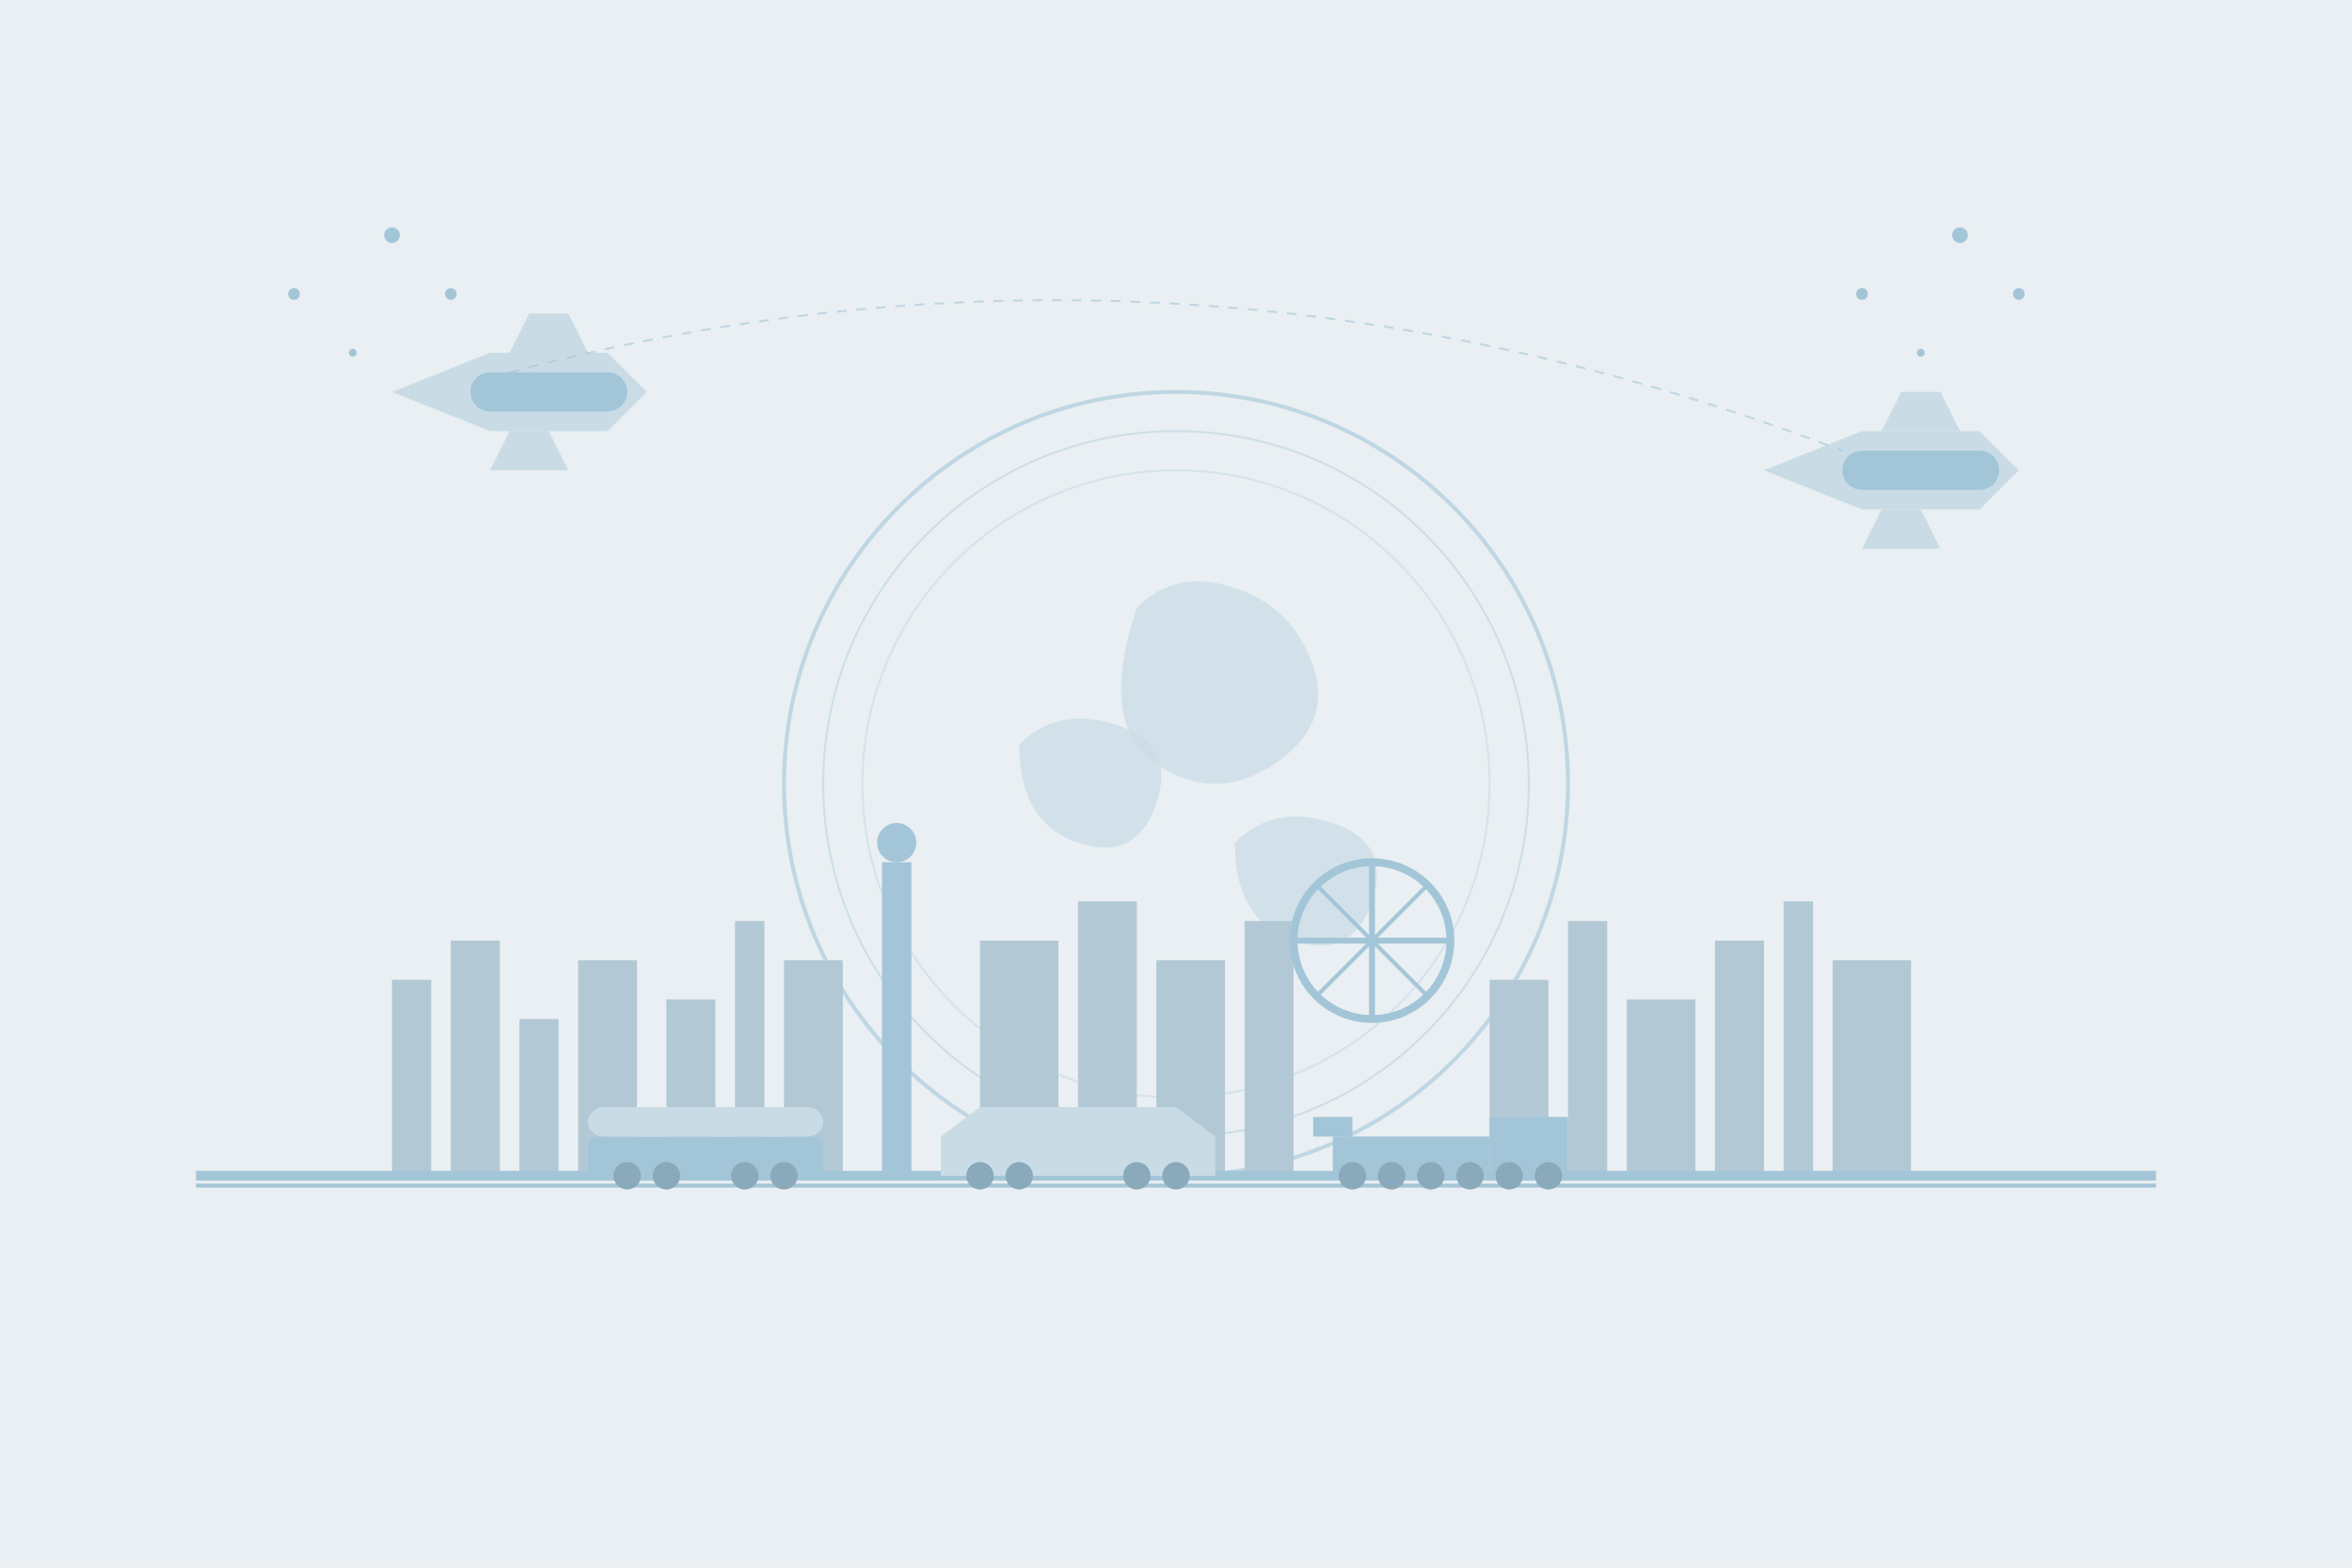
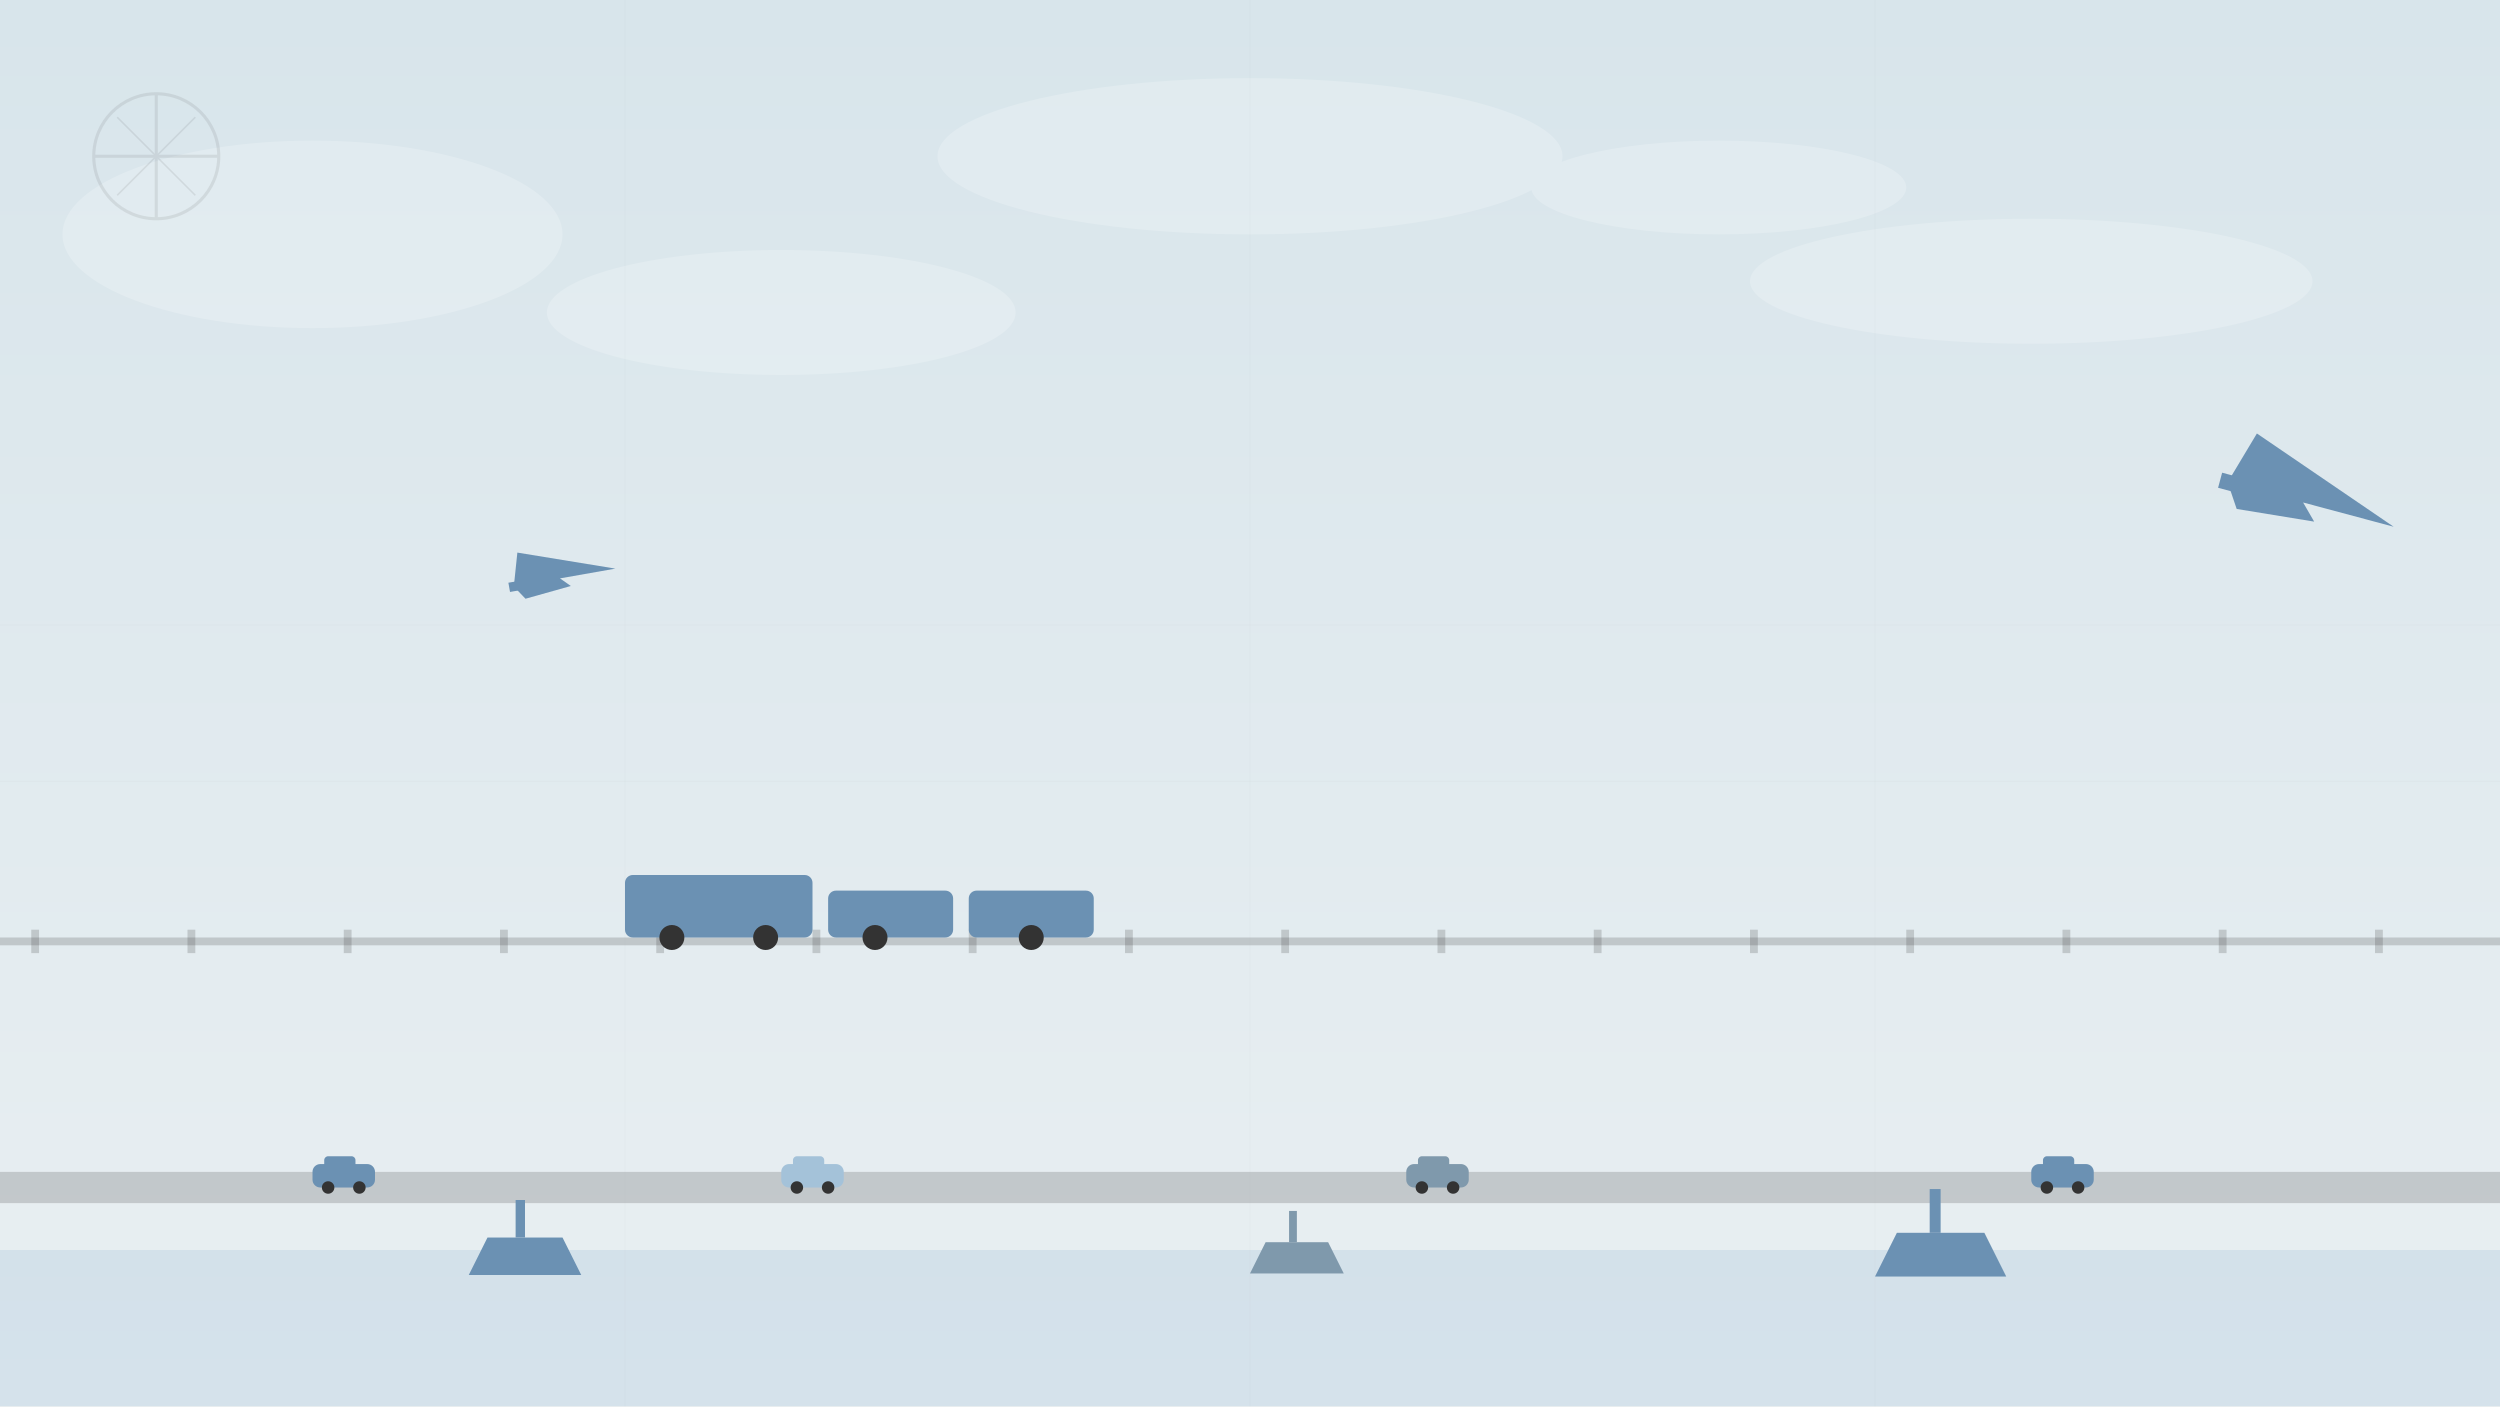
- <svg xmlns="http://www.w3.org/2000/svg" viewBox="0 0 1200 800" width="1200" height="800">
-   <rect width="1200" height="800" fill="#E9EFF2" />
-   <circle cx="600" cy="400" r="200" fill="none" stroke="#A3C5D8" stroke-width="2" opacity="0.6" />
-   <circle cx="600" cy="400" r="180" fill="none" stroke="#A3C5D8" stroke-width="1" opacity="0.4" />
-   <circle cx="600" cy="400" r="160" fill="none" stroke="#A3C5D8" stroke-width="1" opacity="0.3" />
-   <path d="M580,310 Q600,290 630,300 Q660,310 670,340 Q680,370 650,390 Q620,410 590,390 Q560,370 580,310" fill="#C9DCE6" opacity="0.7" />
-   <path d="M520,380 Q540,360 570,370 Q600,380 590,410 Q580,440 550,430 Q520,420 520,380" fill="#C9DCE6" opacity="0.7" />
-   <path d="M630,430 Q650,410 680,420 Q710,430 700,460 Q690,490 660,480 Q630,470 630,430" fill="#C9DCE6" opacity="0.7" />
-   <rect x="200" y="500" width="20" height="100" fill="#B3C8D5" />
-   <rect x="230" y="480" width="25" height="120" fill="#B3C8D5" />
-   <rect x="265" y="520" width="20" height="80" fill="#B3C8D5" />
-   <rect x="295" y="490" width="30" height="110" fill="#B3C8D5" />
-   <rect x="340" y="510" width="25" height="90" fill="#B3C8D5" />
-   <rect x="375" y="470" width="15" height="130" fill="#B3C8D5" />
-   <rect x="400" y="490" width="30" height="110" fill="#B3C8D5" />
-   <rect x="450" y="440" width="15" height="160" fill="#A3C5D8" />
-   <circle cx="457.5" cy="430" r="10" fill="#A3C5D8" />
-   <rect x="500" y="480" width="40" height="120" fill="#B3C8D5" />
-   <rect x="550" y="460" width="30" height="140" fill="#B3C8D5" />
-   <rect x="590" y="490" width="35" height="110" fill="#B3C8D5" />
-   <rect x="635" y="470" width="25" height="130" fill="#B3C8D5" />
-   <circle cx="700" cy="480" r="40" fill="none" stroke="#A3C5D8" stroke-width="4" />
-   <line x1="700" y1="440" x2="700" y2="520" stroke="#A3C5D8" stroke-width="3" />
-   <line x1="660" y1="480" x2="740" y2="480" stroke="#A3C5D8" stroke-width="3" />
-   <line x1="672" y1="452" x2="728" y2="508" stroke="#A3C5D8" stroke-width="2" />
-   <line x1="672" y1="508" x2="728" y2="452" stroke="#A3C5D8" stroke-width="2" />
-   <rect x="760" y="500" width="30" height="100" fill="#B3C8D5" />
-   <rect x="800" y="470" width="20" height="130" fill="#B3C8D5" />
-   <rect x="830" y="510" width="35" height="90" fill="#B3C8D5" />
-   <rect x="875" y="480" width="25" height="120" fill="#B3C8D5" />
-   <rect x="910" y="460" width="15" height="140" fill="#B3C8D5" />
-   <rect x="935" y="490" width="40" height="110" fill="#B3C8D5" />
-   <line x1="100" y1="600" x2="1100" y2="600" stroke="#A3C5D8" stroke-width="5" />
-   <line x1="100" y1="605" x2="1100" y2="605" stroke="#A3C5D8" stroke-width="2" />
-   <rect x="300" y="580" width="120" height="20" rx="5" fill="#A3C5D8" />
-   <rect x="300" y="565" width="120" height="15" rx="8" fill="#C9DCE6" />
-   <circle cx="320" cy="600" r="7" fill="#8AA9BB" />
-   <circle cx="340" cy="600" r="7" fill="#8AA9BB" />
-   <circle cx="380" cy="600" r="7" fill="#8AA9BB" />
-   <circle cx="400" cy="600" r="7" fill="#8AA9BB" />
-   <path d="M480,580 L500,565 L600,565 L620,580 L620,600 L480,600 Z" fill="#C9DCE6" />
-   <circle cx="500" cy="600" r="7" fill="#8AA9BB" />
-   <circle cx="520" cy="600" r="7" fill="#8AA9BB" />
-   <circle cx="580" cy="600" r="7" fill="#8AA9BB" />
-   <circle cx="600" cy="600" r="7" fill="#8AA9BB" />
-   <rect x="680" y="580" width="80" height="20" fill="#A3C5D8" />
-   <rect x="760" y="570" width="40" height="30" fill="#A3C5D8" />
-   <rect x="670" y="570" width="20" height="10" fill="#A3C5D8" />
-   <circle cx="690" cy="600" r="7" fill="#8AA9BB" />
-   <circle cx="710" cy="600" r="7" fill="#8AA9BB" />
-   <circle cx="730" cy="600" r="7" fill="#8AA9BB" />
-   <circle cx="750" cy="600" r="7" fill="#8AA9BB" />
-   <circle cx="770" cy="600" r="7" fill="#8AA9BB" />
-   <circle cx="790" cy="600" r="7" fill="#8AA9BB" />
-   <path d="M200,200 L250,180 L310,180 L330,200 L310,220 L250,220 Z" fill="#C9DCE6" />
-   <path d="M260,180 L270,160 L290,160 L300,180 Z" fill="#C9DCE6" />
-   <rect x="240" y="190" width="80" height="20" rx="10" fill="#A3C5D8" />
-   <path d="M260,220 L250,240 L290,240 L280,220 Z" fill="#C9DCE6" />
-   <path d="M900,240 L950,220 L1010,220 L1030,240 L1010,260 L950,260 Z" fill="#C9DCE6" />
-   <path d="M960,220 L970,200 L990,200 L1000,220 Z" fill="#C9DCE6" />
-   <rect x="940" y="230" width="80" height="20" rx="10" fill="#A3C5D8" />
-   <path d="M960,260 L950,280 L990,280 L980,260 Z" fill="#C9DCE6" />
-   <circle cx="150" cy="150" r="3" fill="#A3C5D8" />
-   <circle cx="180" cy="180" r="2" fill="#A3C5D8" />
-   <circle cx="200" cy="120" r="4" fill="#A3C5D8" />
-   <circle cx="230" cy="150" r="3" fill="#A3C5D8" />
-   <circle cx="950" cy="150" r="3" fill="#A3C5D8" />
-   <circle cx="980" cy="180" r="2" fill="#A3C5D8" />
-   <circle cx="1000" cy="120" r="4" fill="#A3C5D8" />
-   <circle cx="1030" cy="150" r="3" fill="#A3C5D8" />
-   <path d="M260,190 Q600,100 940,230" fill="none" stroke="#A3C5D8" stroke-width="1" stroke-dasharray="5,5" opacity="0.6" />
+ <svg xmlns="http://www.w3.org/2000/svg" width="1600" height="900" viewBox="0 0 1600 900">
+   <defs>
+     <linearGradient id="sky" x1="0%" y1="0%" x2="0%" y2="100%">
+       <stop offset="0%" style="stop-color:#D8E5EB;stop-opacity:1" />
+       <stop offset="100%" style="stop-color:#E9EFF2;stop-opacity:1" />
+     </linearGradient>
+   </defs>
+   <rect width="1600" height="900" fill="url(#sky)" />
+   <g opacity="0.2">
+     <ellipse cx="200" cy="150" rx="160" ry="60" fill="#FFFFFF" />
+     <ellipse cx="800" cy="100" rx="200" ry="50" fill="#FFFFFF" />
+     <ellipse cx="1300" cy="180" rx="180" ry="40" fill="#FFFFFF" />
+     <ellipse cx="500" cy="200" rx="150" ry="40" fill="#FFFFFF" />
+     <ellipse cx="1100" cy="120" rx="120" ry="30" fill="#FFFFFF" />
+   </g>
+   <g transform="translate(1400, 250) scale(0.5) rotate(15)">
+     <path d="M100,30 L300,100 L180,100 L200,120 L100,130 L80,100 Z" fill="#6B91B3" />
+     <rect x="70" y="90" width="30" height="20" fill="#6B91B3" />
+   </g>
+   <g transform="translate(300, 350) scale(0.3) rotate(-10)">
+     <path d="M100,30 L300,100 L180,100 L200,120 L100,130 L80,100 Z" fill="#6B91B3" />
+     <rect x="70" y="90" width="30" height="20" fill="#6B91B3" />
+   </g>
+   <g transform="translate(0, 700)">
+     <rect x="0" y="50" width="1600" height="20" fill="#333333" opacity="0.2" />
+     <g transform="translate(200, 45) scale(0.5)">
+       <rect x="0" y="0" width="80" height="30" rx="10" fill="#6B91B3" />
+       <rect x="15" y="-10" width="40" height="20" rx="5" fill="#6B91B3" />
+       <circle cx="20" cy="30" r="8" fill="#333" />
+       <circle cx="60" cy="30" r="8" fill="#333" />
+     </g>
+     <g transform="translate(500, 45) scale(0.5)">
+       <rect x="0" y="0" width="80" height="30" rx="10" fill="#A4C2D9" />
+       <rect x="15" y="-10" width="40" height="20" rx="5" fill="#A4C2D9" />
+       <circle cx="20" cy="30" r="8" fill="#333" />
+       <circle cx="60" cy="30" r="8" fill="#333" />
+     </g>
+     <g transform="translate(900, 45) scale(0.5)">
+       <rect x="0" y="0" width="80" height="30" rx="10" fill="#7F99AC" />
+       <rect x="15" y="-10" width="40" height="20" rx="5" fill="#7F99AC" />
+       <circle cx="20" cy="30" r="8" fill="#333" />
+       <circle cx="60" cy="30" r="8" fill="#333" />
+     </g>
+     <g transform="translate(1300, 45) scale(0.5)">
+       <rect x="0" y="0" width="80" height="30" rx="10" fill="#6B91B3" />
+       <rect x="15" y="-10" width="40" height="20" rx="5" fill="#6B91B3" />
+       <circle cx="20" cy="30" r="8" fill="#333" />
+       <circle cx="60" cy="30" r="8" fill="#333" />
+     </g>
+   </g>
+   <g transform="translate(0, 800)">
+     <rect x="0" y="0" width="1600" height="100" fill="#A4C2D9" opacity="0.3" />
+     <g transform="translate(300, -20) scale(0.6)">
+       <path d="M20,20 L100,20 L120,60 L0,60 Z" fill="#6B91B3" />
+       <rect x="50" y="-20" width="10" height="40" fill="#6B91B3" />
+     </g>
+     <g transform="translate(800, -15) scale(0.5)">
+       <path d="M20,20 L100,20 L120,60 L0,60 Z" fill="#7F99AC" />
+       <rect x="50" y="-20" width="10" height="40" fill="#7F99AC" />
+     </g>
+     <g transform="translate(1200, -25) scale(0.7)">
+       <path d="M20,20 L100,20 L120,60 L0,60 Z" fill="#6B91B3" />
+       <rect x="50" y="-20" width="10" height="40" fill="#6B91B3" />
+     </g>
+   </g>
+   <g transform="translate(0, 600)">
+     <rect x="0" y="0" width="1600" height="5" fill="#333" opacity="0.2" />
+     <g>
+       <rect x="20" y="-5" width="5" height="15" fill="#333" opacity="0.2" />
+       <rect x="120" y="-5" width="5" height="15" fill="#333" opacity="0.2" />
+       <rect x="220" y="-5" width="5" height="15" fill="#333" opacity="0.2" />
+       <rect x="320" y="-5" width="5" height="15" fill="#333" opacity="0.2" />
+       <rect x="420" y="-5" width="5" height="15" fill="#333" opacity="0.2" />
+       <rect x="520" y="-5" width="5" height="15" fill="#333" opacity="0.2" />
+       <rect x="620" y="-5" width="5" height="15" fill="#333" opacity="0.2" />
+       <rect x="720" y="-5" width="5" height="15" fill="#333" opacity="0.2" />
+       <rect x="820" y="-5" width="5" height="15" fill="#333" opacity="0.2" />
+       <rect x="920" y="-5" width="5" height="15" fill="#333" opacity="0.2" />
+       <rect x="1020" y="-5" width="5" height="15" fill="#333" opacity="0.2" />
+       <rect x="1120" y="-5" width="5" height="15" fill="#333" opacity="0.2" />
+       <rect x="1220" y="-5" width="5" height="15" fill="#333" opacity="0.2" />
+       <rect x="1320" y="-5" width="5" height="15" fill="#333" opacity="0.2" />
+       <rect x="1420" y="-5" width="5" height="15" fill="#333" opacity="0.2" />
+       <rect x="1520" y="-5" width="5" height="15" fill="#333" opacity="0.2" />
+     </g>
+     <g transform="translate(400, -40)">
+       <rect x="0" y="0" width="120" height="40" rx="5" fill="#6B91B3" />
+       <rect x="130" y="10" width="80" height="30" rx="5" fill="#6B91B3" />
+       <rect x="220" y="10" width="80" height="30" rx="5" fill="#6B91B3" />
+       <circle cx="30" cy="40" r="8" fill="#333" />
+       <circle cx="90" cy="40" r="8" fill="#333" />
+       <circle cx="160" cy="40" r="8" fill="#333" />
+       <circle cx="260" cy="40" r="8" fill="#333" />
+     </g>
+   </g>
+   <g opacity="0.1">
+     <circle cx="100" cy="100" r="40" fill="none" stroke="#333" stroke-width="2" />
+     <path d="M100,60 L100,140 M60,100 L140,100" stroke="#333" stroke-width="2" />
+     <path d="M75,75 L125,125 M125,75 L75,125" stroke="#333" stroke-width="1" />
+     <path d="M0,400 L1600,400" stroke="#333" stroke-width="0.5" opacity="0.3" />
+     <path d="M0,500 L1600,500" stroke="#333" stroke-width="0.5" opacity="0.3" />
+     <path d="M400,0 L400,900" stroke="#333" stroke-width="0.5" opacity="0.3" />
+     <path d="M800,0 L800,900" stroke="#333" stroke-width="0.5" opacity="0.3" />
+     <path d="M1200,0 L1200,900" stroke="#333" stroke-width="0.5" opacity="0.3" />
+   </g>
</svg>
